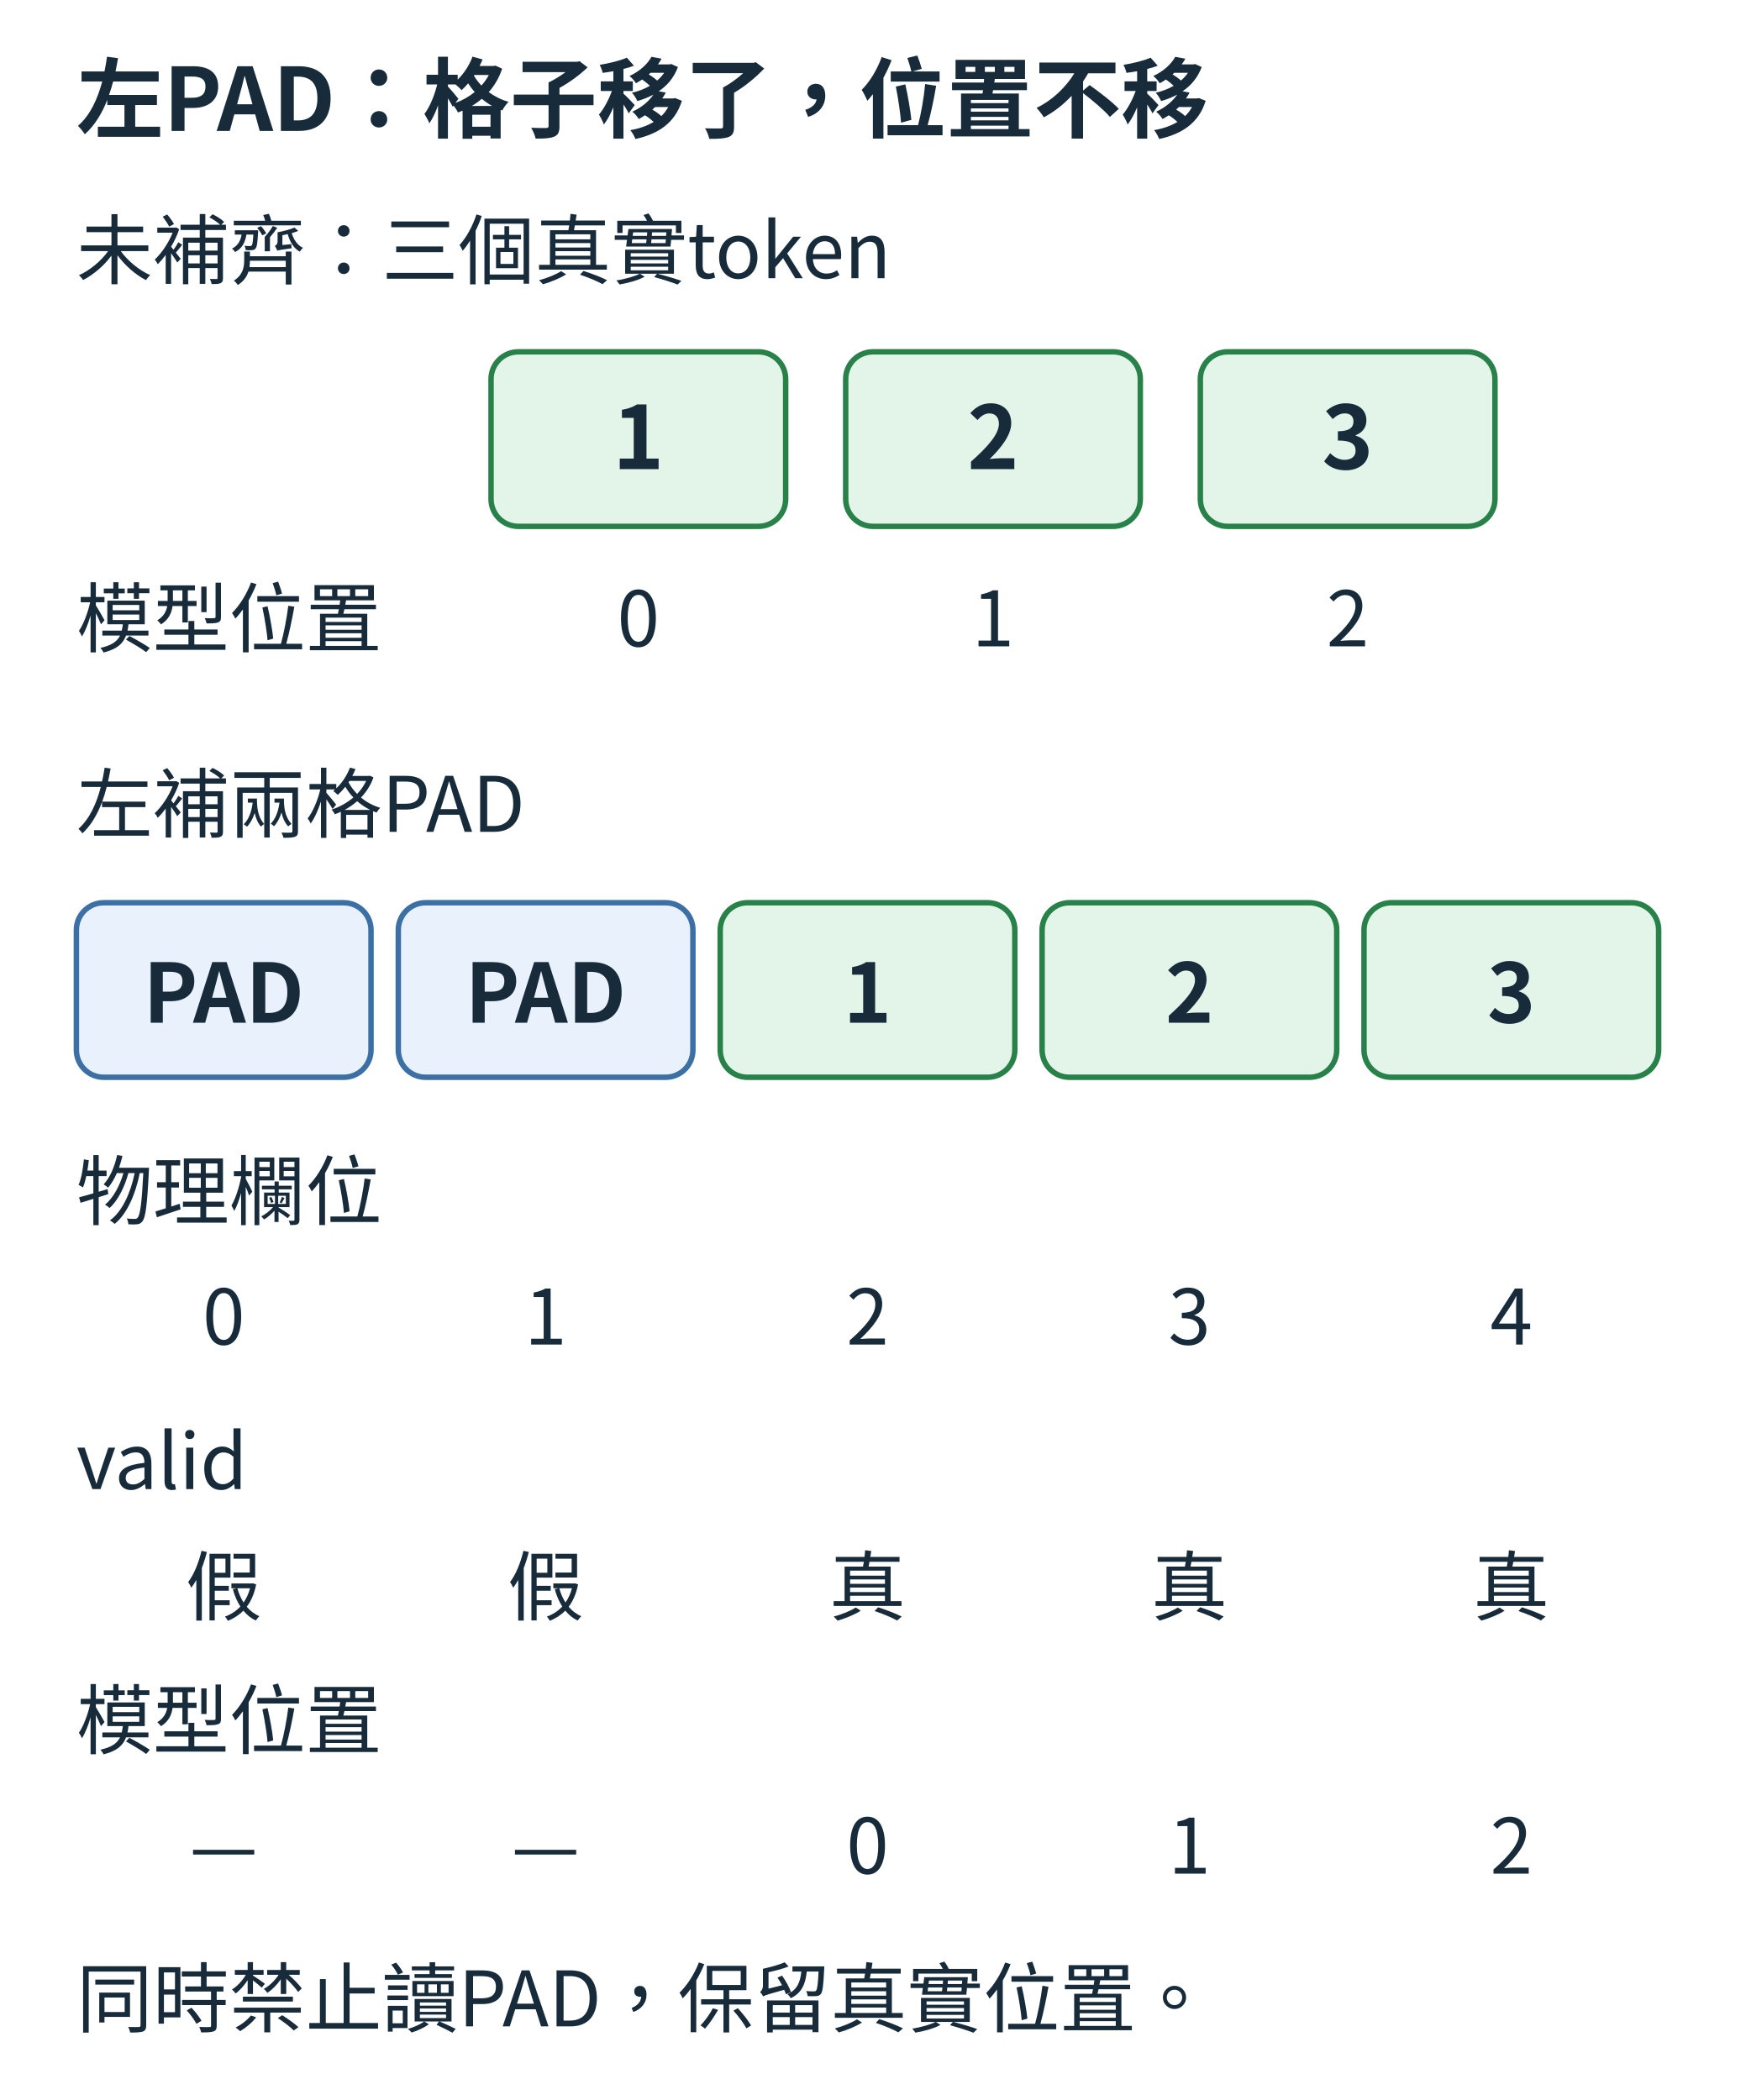
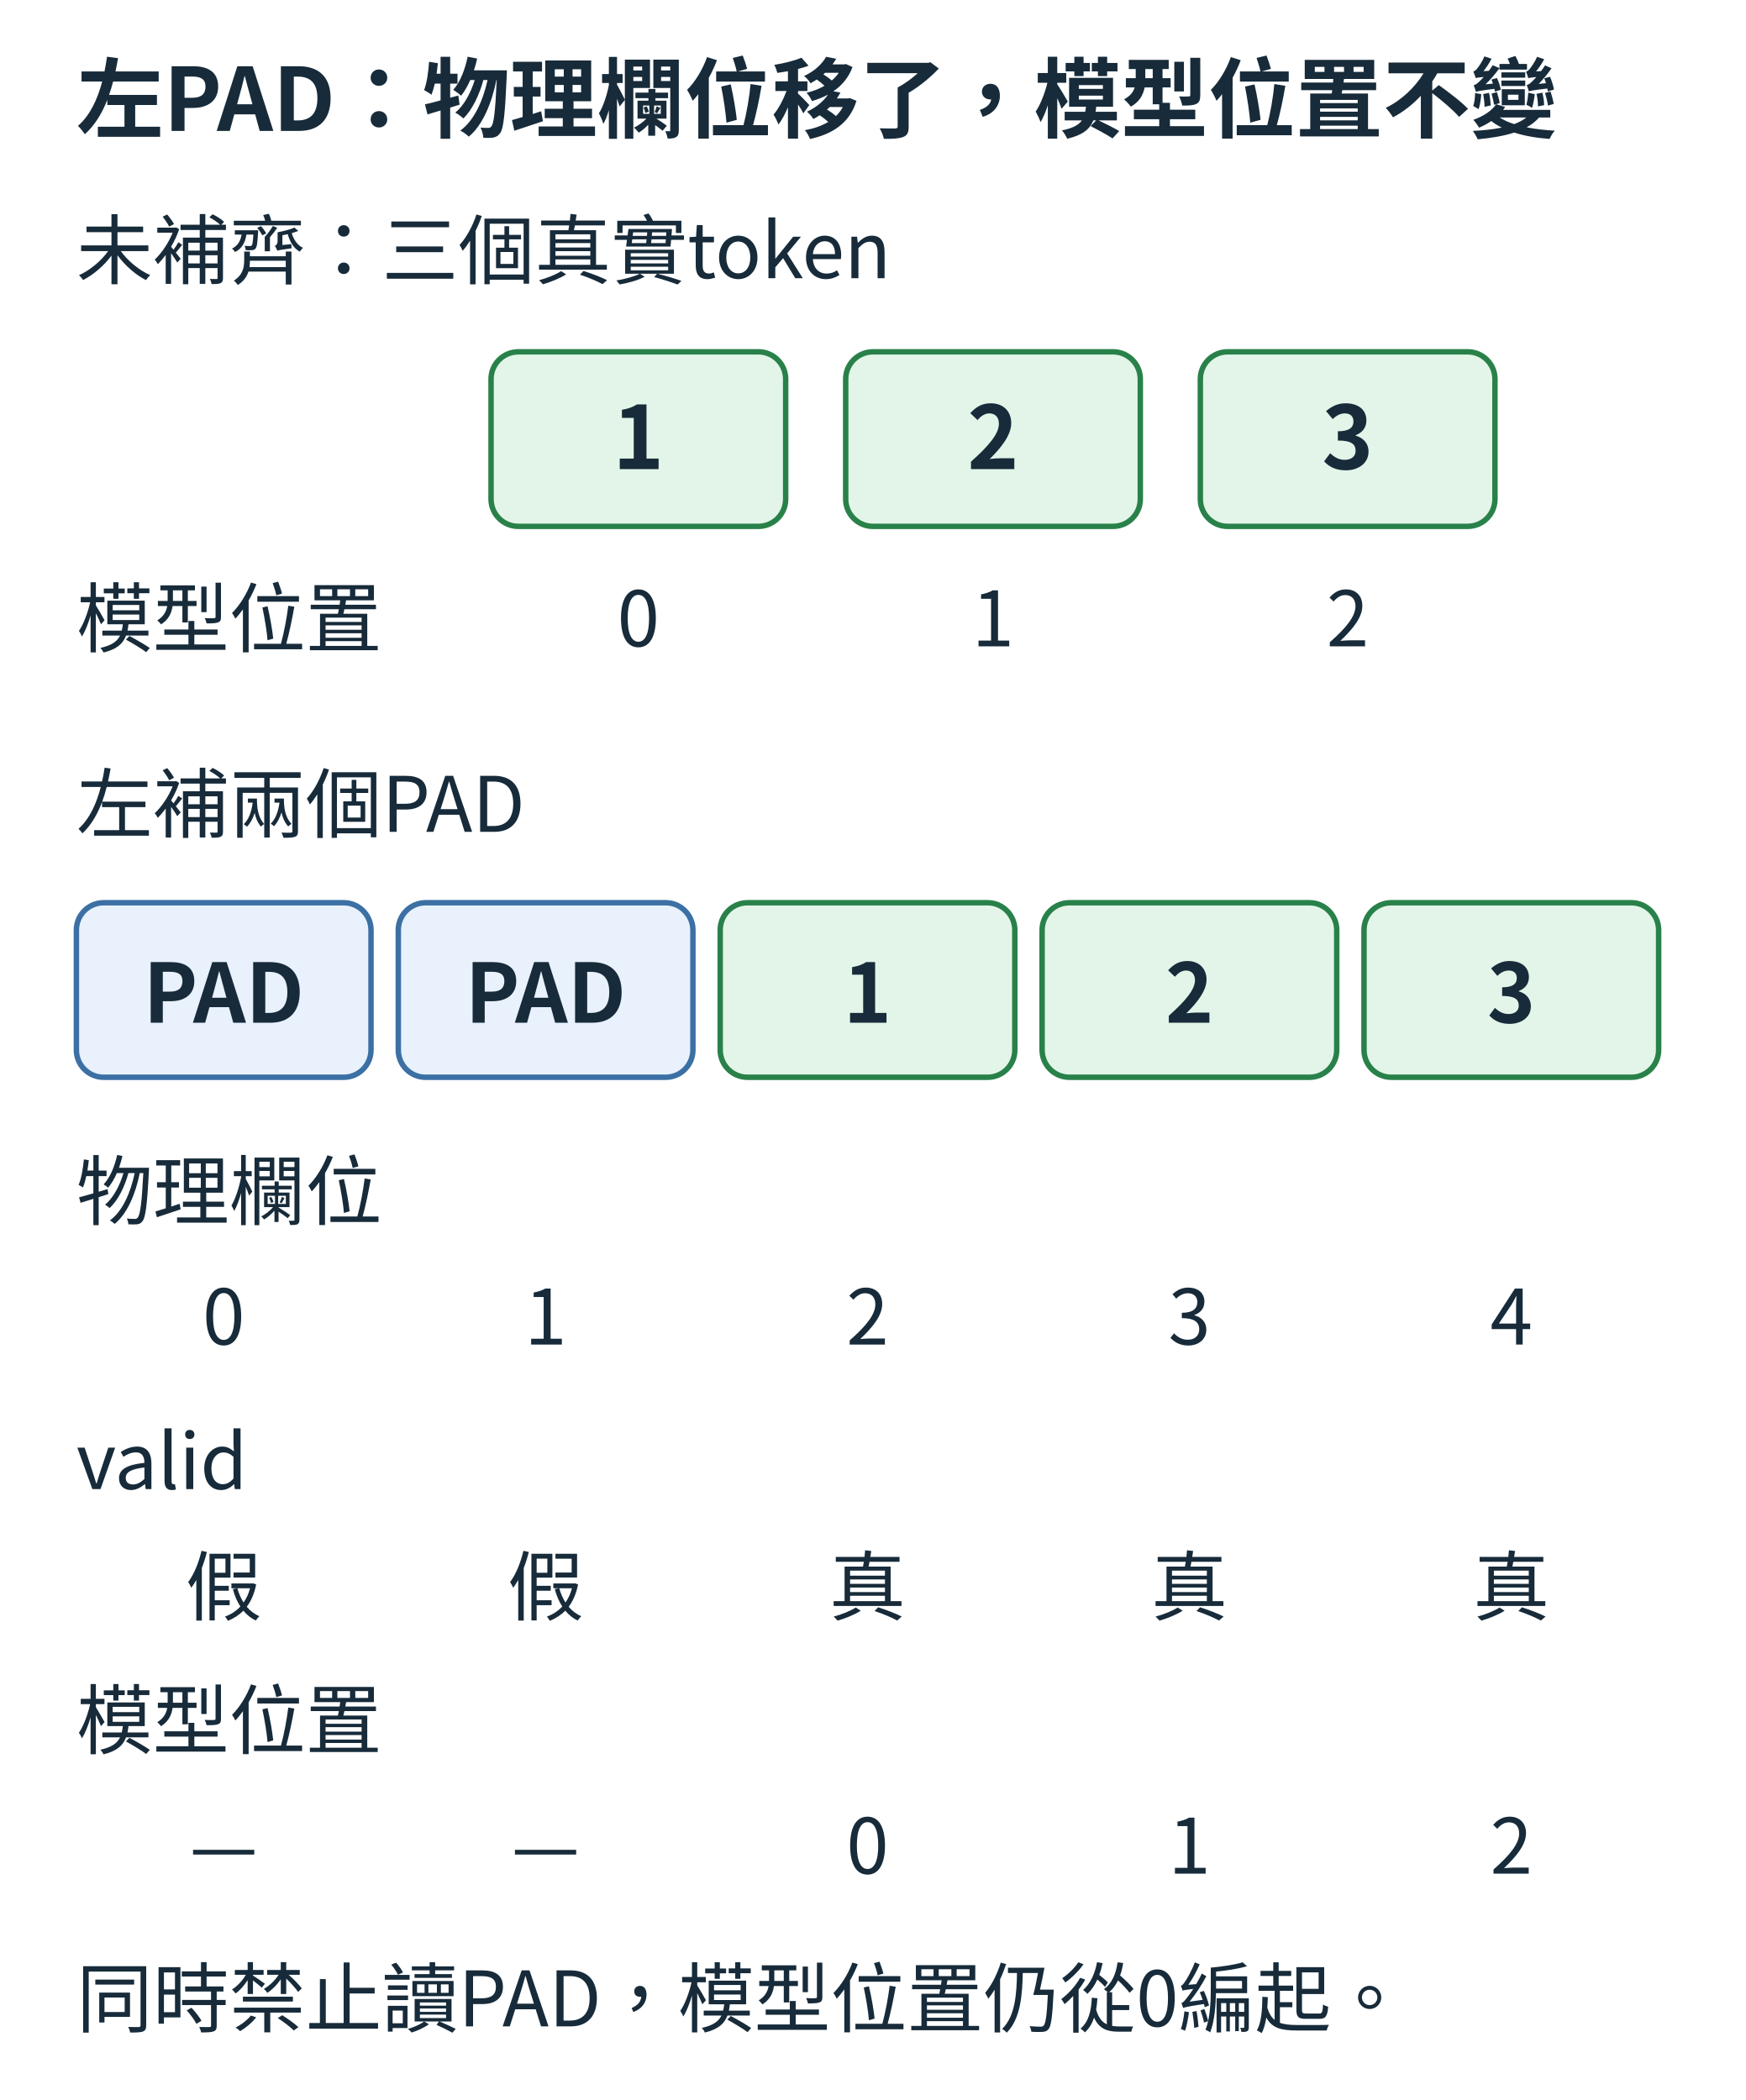
<svg xmlns="http://www.w3.org/2000/svg" width="640" height="770" viewBox="0 0 640 770" role="img" aria-labelledby="title desc">
  <defs>
    <style>text{font-family:"Noto Sans CJK TC",sans-serif;font-size:28px;fill:#172b3a}.strong{font-weight:700}</style>
    <marker id="arrow" markerWidth="12" markerHeight="12" refX="10" refY="6" orient="auto" markerUnits="userSpaceOnUse">
      <path d="M0 0L12 6L0 12Z" fill="#3c70a4" />
    </marker>
  </defs>
  <rect width="640" height="770" fill="white" />
-   <text x="28" y="48" font-size="32" style="font-size:32px" text-anchor="start" class="strong">左PAD：格子移了，位置不移</text>
+   <text x="28" y="48" font-size="32" style="font-size:32px" text-anchor="start" class="strong">左PAD：物理欄位移了，模型位置不變</text>
  <text x="28" y="102" font-size="28" style="font-size:28px" text-anchor="start">未補齊：三個真實token</text>
  <rect x="180" y="129" width="108" height="64" rx="10" fill="#e3f5e8" stroke="#29814a" stroke-width="2" />
  <text x="234" y="172" font-size="32" style="font-size:32px" text-anchor="middle" class="strong">1</text>
  <text x="234" y="237" font-size="28" style="font-size:28px" text-anchor="middle">0</text>
  <rect x="310" y="129" width="108" height="64" rx="10" fill="#e3f5e8" stroke="#29814a" stroke-width="2" />
  <text x="364" y="172" font-size="32" style="font-size:32px" text-anchor="middle" class="strong">2</text>
  <text x="364" y="237" font-size="28" style="font-size:28px" text-anchor="middle">1</text>
  <rect x="440" y="129" width="108" height="64" rx="10" fill="#e3f5e8" stroke="#29814a" stroke-width="2" />
  <text x="494" y="172" font-size="32" style="font-size:32px" text-anchor="middle" class="strong">3</text>
  <text x="494" y="237" font-size="28" style="font-size:28px" text-anchor="middle">2</text>
  <text x="28" y="237" font-size="28" style="font-size:28px" text-anchor="start">模型位置</text>
-   <text x="28" y="305" font-size="28" style="font-size:28px" text-anchor="start">左補兩格PAD</text>
+   <text x="28" y="305" font-size="28" style="font-size:28px" text-anchor="start">左補兩個PAD</text>
  <rect x="28" y="331" width="108" height="64" rx="10" fill="#e8f1fc" stroke="#3c70a4" stroke-width="2" />
  <text x="82" y="375" font-size="30" style="font-size:30px" text-anchor="middle" class="strong">PAD</text>
  <rect x="146" y="331" width="108" height="64" rx="10" fill="#e8f1fc" stroke="#3c70a4" stroke-width="2" />
  <text x="200" y="375" font-size="30" style="font-size:30px" text-anchor="middle" class="strong">PAD</text>
  <rect x="264" y="331" width="108" height="64" rx="10" fill="#e3f5e8" stroke="#29814a" stroke-width="2" />
  <text x="318" y="375" font-size="30" style="font-size:30px" text-anchor="middle" class="strong">1</text>
  <rect x="382" y="331" width="108" height="64" rx="10" fill="#e3f5e8" stroke="#29814a" stroke-width="2" />
  <text x="436" y="375" font-size="30" style="font-size:30px" text-anchor="middle" class="strong">2</text>
  <rect x="500" y="331" width="108" height="64" rx="10" fill="#e3f5e8" stroke="#29814a" stroke-width="2" />
  <text x="554" y="375" font-size="30" style="font-size:30px" text-anchor="middle" class="strong">3</text>
  <text x="28" y="447" font-size="28" style="font-size:28px" text-anchor="start">物理欄位</text>
  <text x="82" y="493" font-size="28" style="font-size:28px" text-anchor="middle">0</text>
  <text x="200" y="493" font-size="28" style="font-size:28px" text-anchor="middle">1</text>
  <text x="318" y="493" font-size="28" style="font-size:28px" text-anchor="middle">2</text>
  <text x="436" y="493" font-size="28" style="font-size:28px" text-anchor="middle">3</text>
  <text x="554" y="493" font-size="28" style="font-size:28px" text-anchor="middle">4</text>
  <text x="28" y="546" font-size="28" style="font-size:28px" text-anchor="start">valid</text>
  <text x="82" y="592" font-size="28" style="font-size:28px" text-anchor="middle">假</text>
  <text x="200" y="592" font-size="28" style="font-size:28px" text-anchor="middle">假</text>
  <text x="318" y="592" font-size="28" style="font-size:28px" text-anchor="middle">真</text>
  <text x="436" y="592" font-size="28" style="font-size:28px" text-anchor="middle">真</text>
  <text x="554" y="592" font-size="28" style="font-size:28px" text-anchor="middle">真</text>
  <text x="28" y="641" font-size="28" style="font-size:28px" text-anchor="start">模型位置</text>
  <text x="82" y="687" font-size="28" style="font-size:28px" text-anchor="middle">—</text>
  <text x="200" y="687" font-size="28" style="font-size:28px" text-anchor="middle">—</text>
  <text x="318" y="687" font-size="28" style="font-size:28px" text-anchor="middle">0</text>
  <text x="436" y="687" font-size="28" style="font-size:28px" text-anchor="middle">1</text>
  <text x="554" y="687" font-size="28" style="font-size:28px" text-anchor="middle">2</text>
-   <text x="28" y="743" font-size="28" style="font-size:28px" text-anchor="start">同時禁止讀PAD，保留真實位置。</text>
+   <text x="28" y="743" font-size="28" style="font-size:28px" text-anchor="start">同時禁止讀PAD，模型位置仍從0編起。</text>
</svg>
